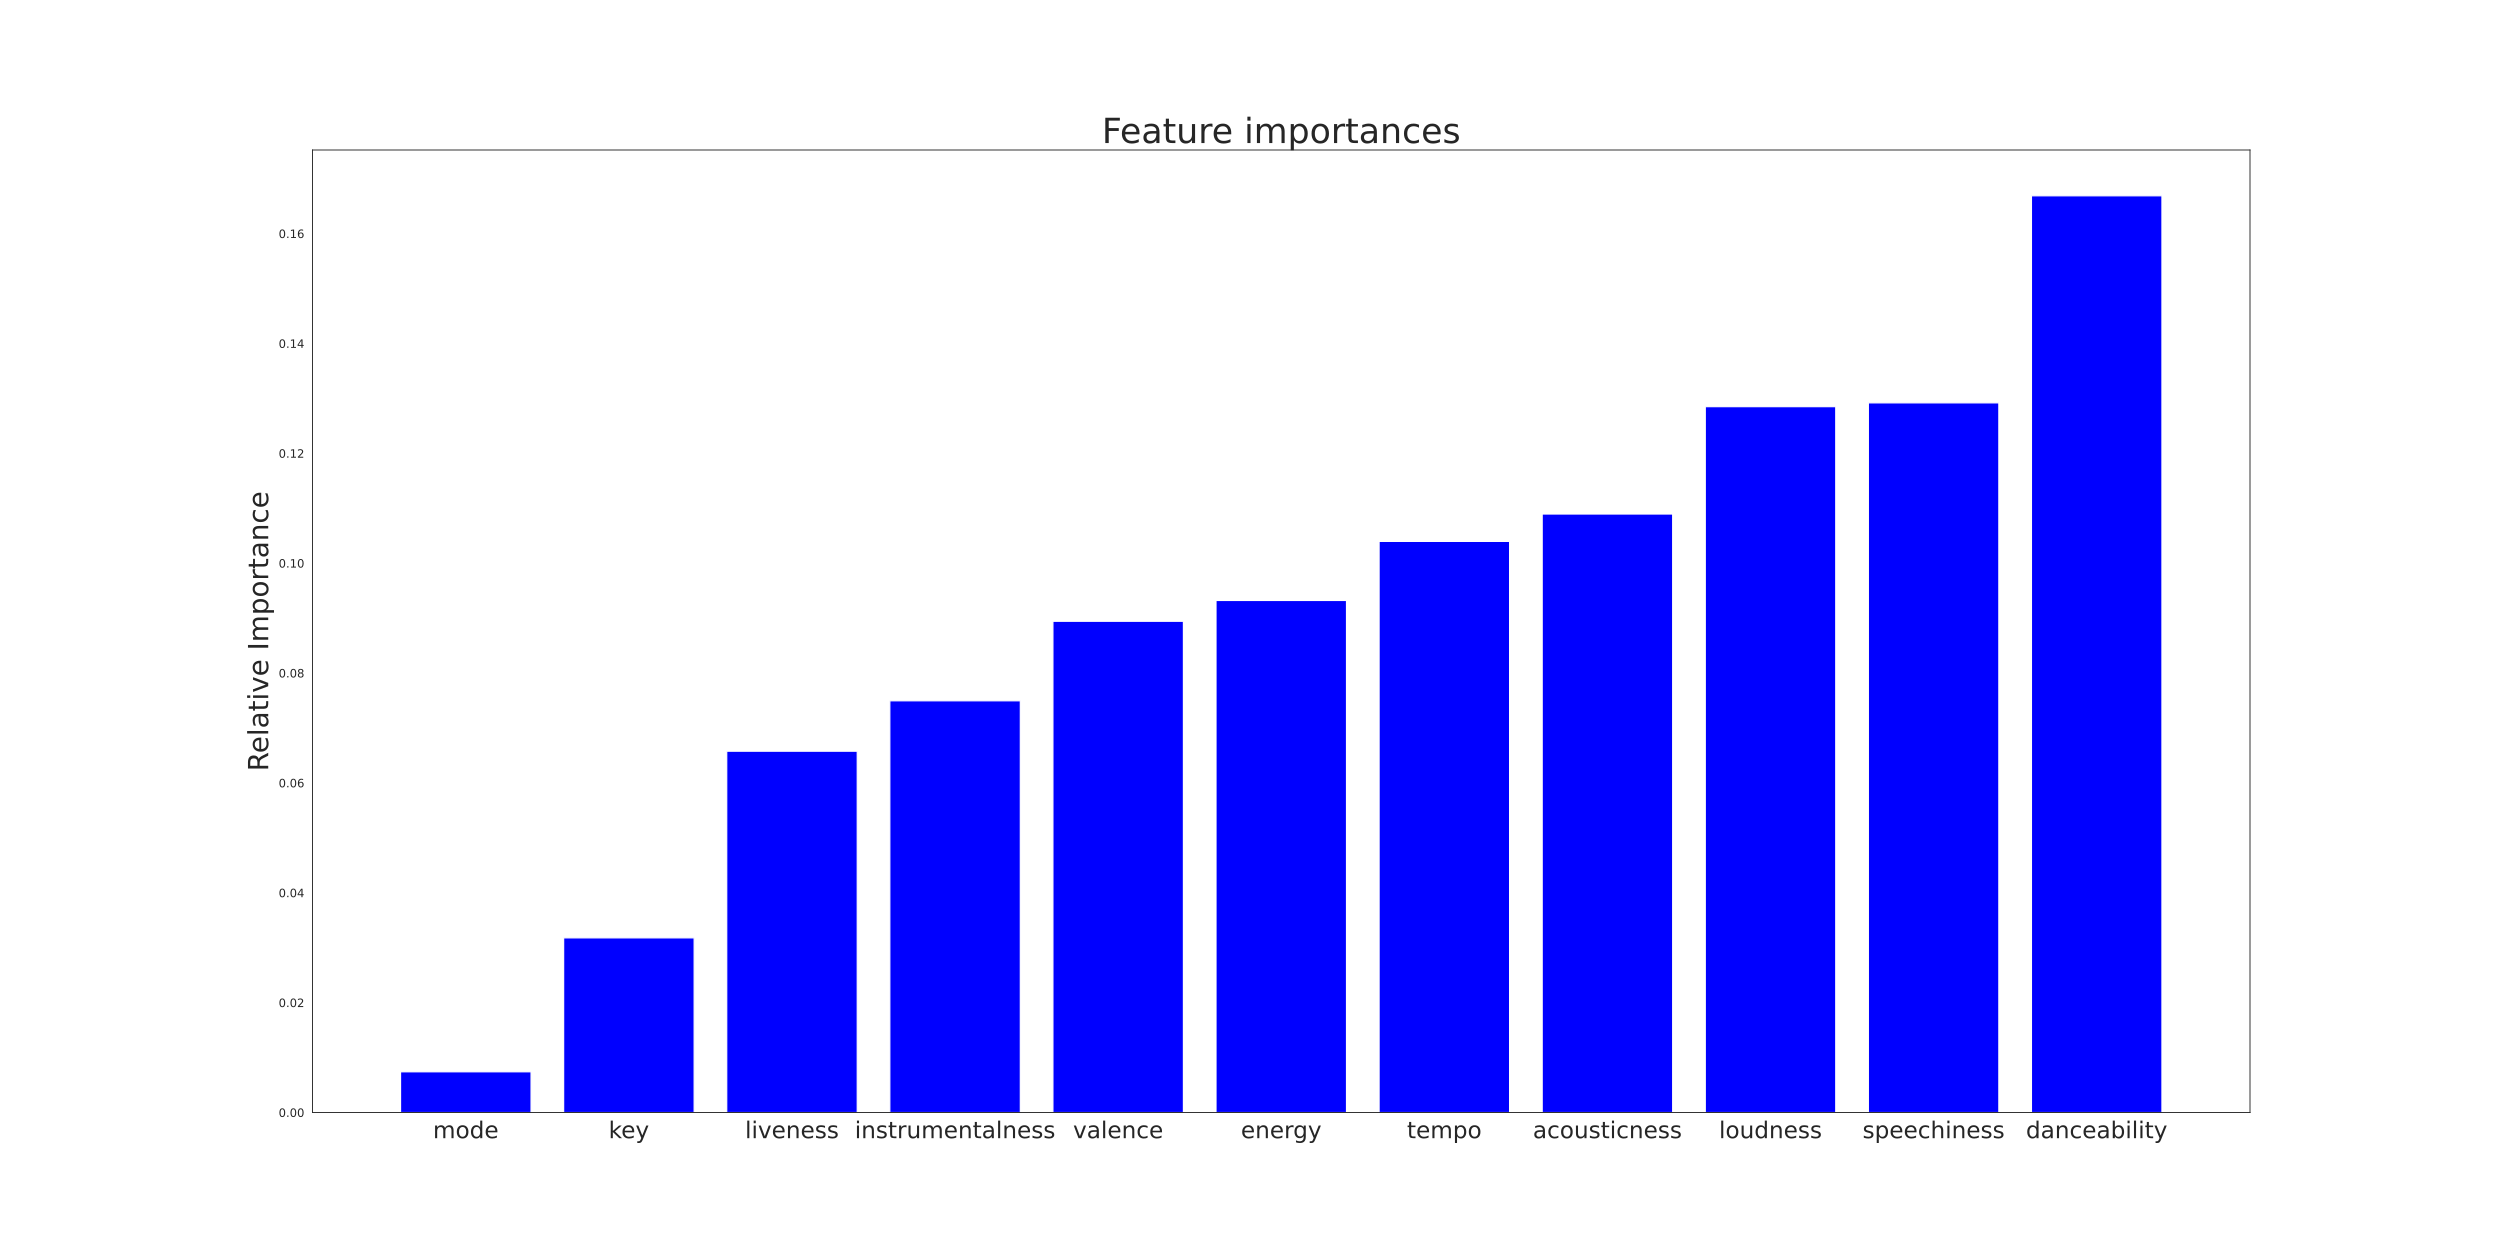
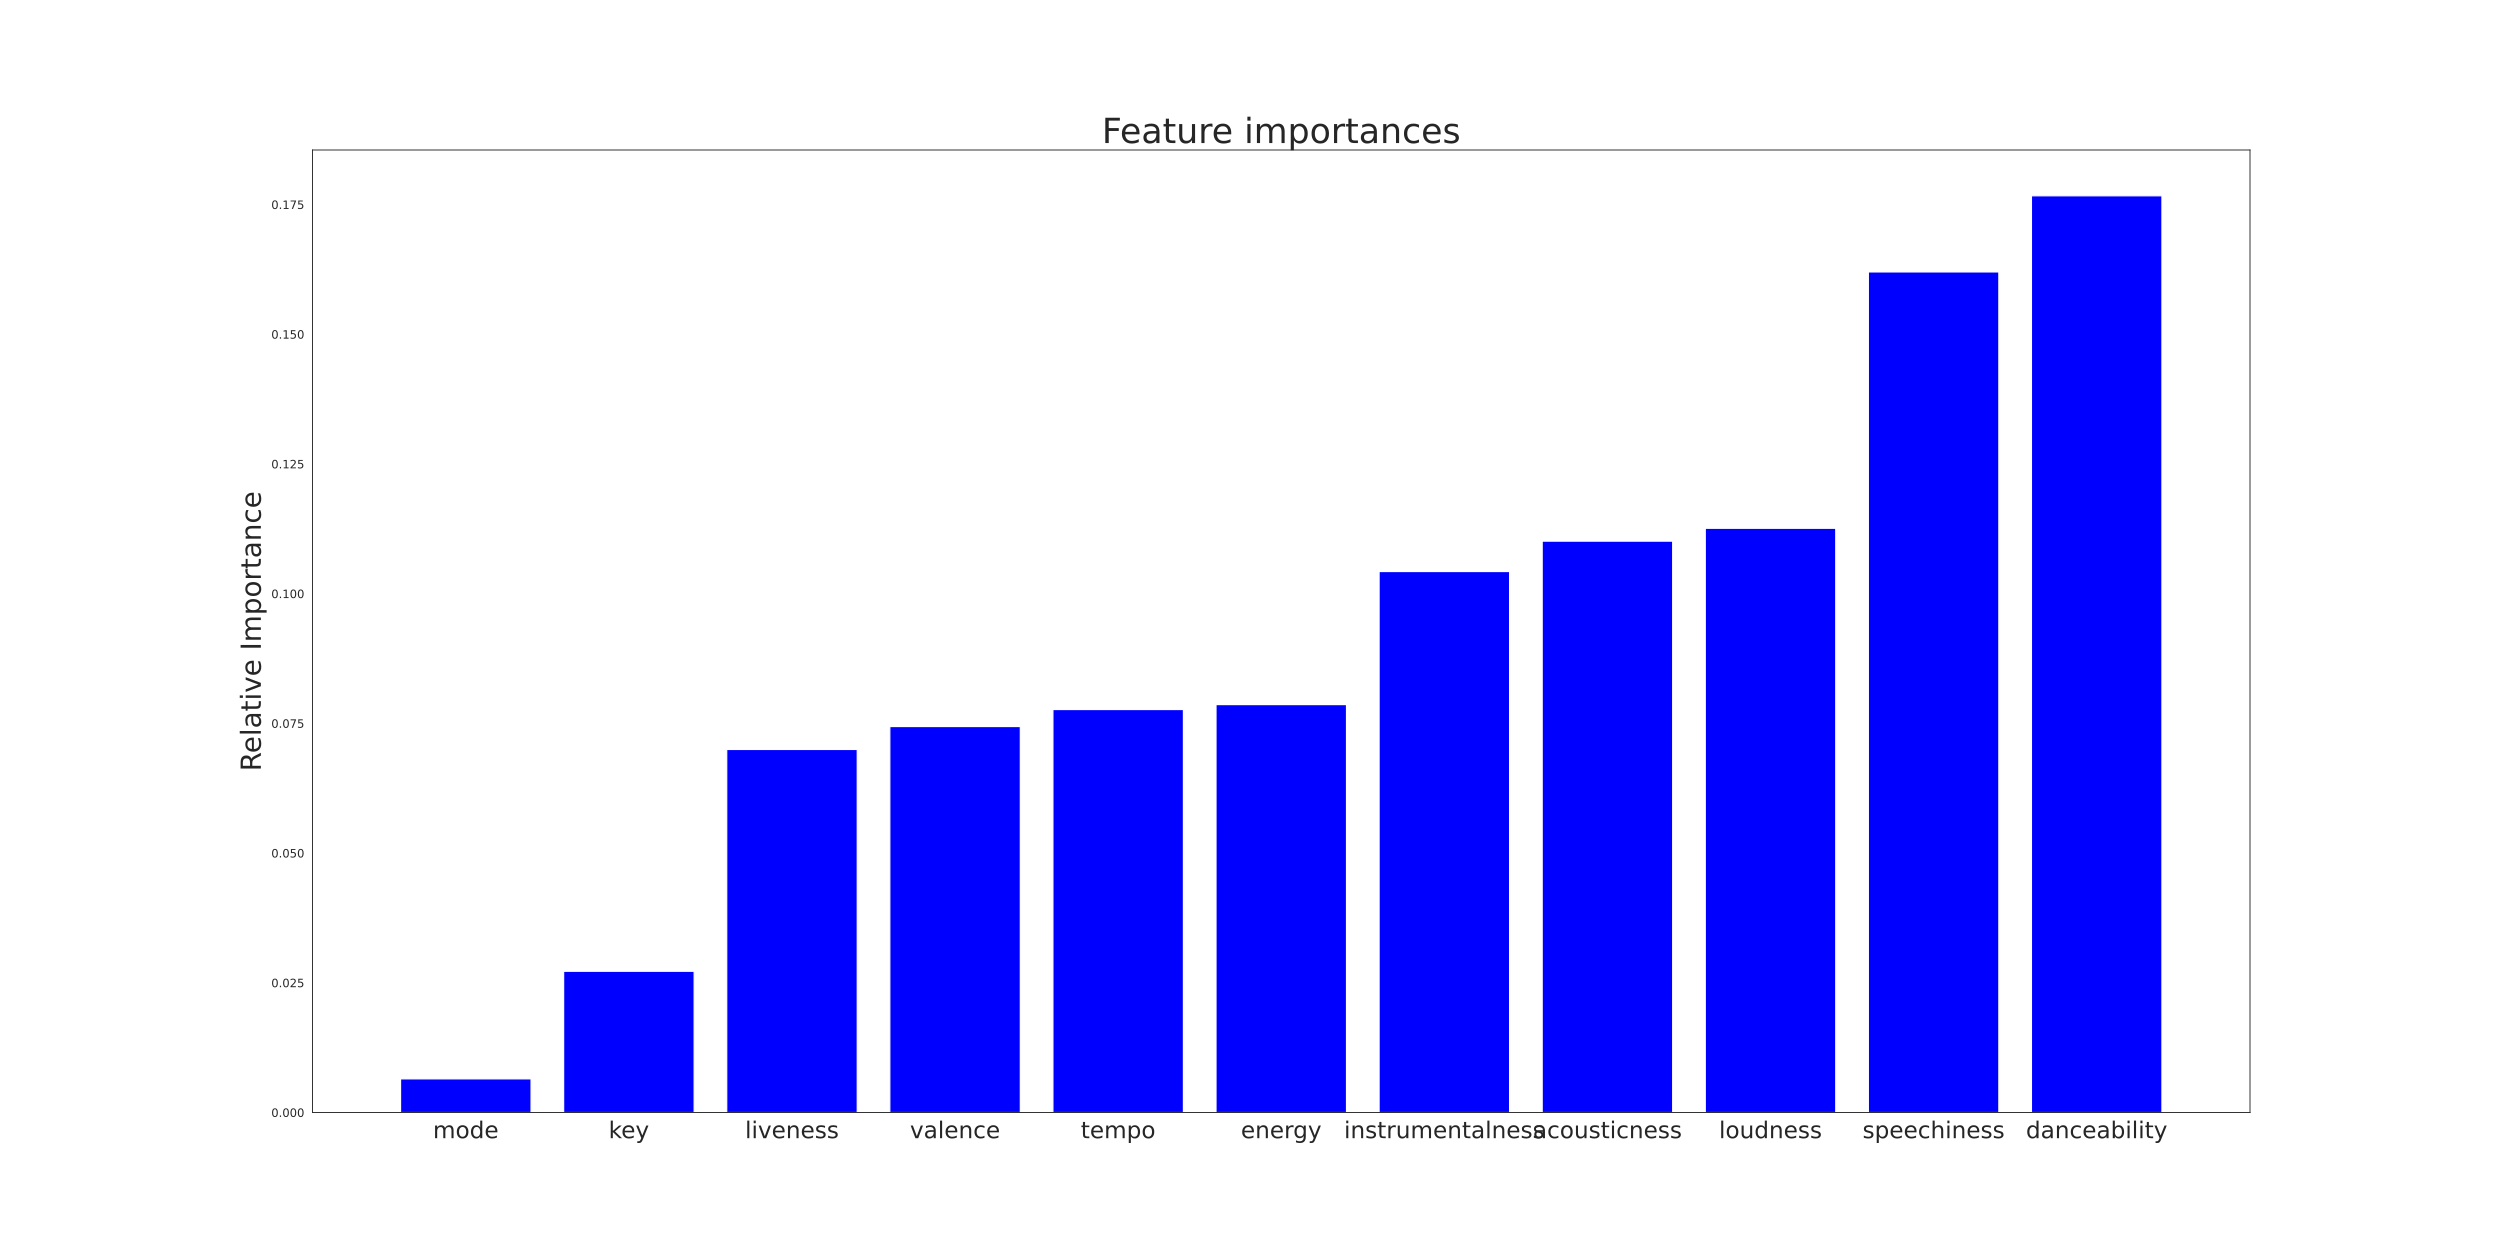
<svg xmlns="http://www.w3.org/2000/svg" xmlns:xlink="http://www.w3.org/1999/xlink" width="2160pt" height="1080pt" viewBox="0 0 2160 1080" version="1.1">
  <defs>
    <style type="text/css">*{stroke-linejoin: round; stroke-linecap: butt}</style>
  </defs>
  <g id="figure_1">
    <g id="patch_1">
      <path d="M 0 1080  L 2160 1080  L 2160 0  L 0 0  z " style="fill: #ffffff" />
    </g>
    <g id="axes_1">
      <g id="patch_2">
        <path d="M 270 961.2  L 1944 961.2  L 1944 129.6  L 270 129.6  z " style="fill: #ffffff" />
      </g>
      <g id="matplotlib.axis_1">
        <g id="xtick_1">
          <g id="text_1">
            <g style="fill: #262626" transform="translate(374.0936 983.3969)scale(0.2 -0.2)">
              <defs>
                <path id="DejaVuSans-6d" d="M 3328 2828  Q 3544 3216 3844 3400  Q 4144 3584 4550 3584  Q 5097 3584 5394 3201  Q 5691 2819 5691 2113  L 5691 0  L 5113 0  L 5113 2094  Q 5113 2597 4934 2840  Q 4756 3084 4391 3084  Q 3944 3084 3684 2787  Q 3425 2491 3425 1978  L 3425 0  L 2847 0  L 2847 2094  Q 2847 2600 2669 2842  Q 2491 3084 2119 3084  Q 1678 3084 1418 2786  Q 1159 2488 1159 1978  L 1159 0  L 581 0  L 581 3500  L 1159 3500  L 1159 2956  Q 1356 3278 1631 3431  Q 1906 3584 2284 3584  Q 2666 3584 2933 3390  Q 3200 3197 3328 2828  z " transform="scale(0.015625)" />
                <path id="DejaVuSans-6f" d="M 1959 3097  Q 1497 3097 1228 2736  Q 959 2375 959 1747  Q 959 1119 1226 758  Q 1494 397 1959 397  Q 2419 397 2687 759  Q 2956 1122 2956 1747  Q 2956 2369 2687 2733  Q 2419 3097 1959 3097  z M 1959 3584  Q 2709 3584 3137 3096  Q 3566 2609 3566 1747  Q 3566 888 3137 398  Q 2709 -91 1959 -91  Q 1206 -91 779 398  Q 353 888 353 1747  Q 353 2609 779 3096  Q 1206 3584 1959 3584  z " transform="scale(0.015625)" />
                <path id="DejaVuSans-64" d="M 2906 2969  L 2906 4863  L 3481 4863  L 3481 0  L 2906 0  L 2906 525  Q 2725 213 2448 61  Q 2172 -91 1784 -91  Q 1150 -91 751 415  Q 353 922 353 1747  Q 353 2572 751 3078  Q 1150 3584 1784 3584  Q 2172 3584 2448 3432  Q 2725 3281 2906 2969  z M 947 1747  Q 947 1113 1208 752  Q 1469 391 1925 391  Q 2381 391 2643 752  Q 2906 1113 2906 1747  Q 2906 2381 2643 2742  Q 2381 3103 1925 3103  Q 1469 3103 1208 2742  Q 947 2381 947 1747  z " transform="scale(0.015625)" />
                <path id="DejaVuSans-65" d="M 3597 1894  L 3597 1613  L 953 1613  Q 991 1019 1311 708  Q 1631 397 2203 397  Q 2534 397 2845 478  Q 3156 559 3463 722  L 3463 178  Q 3153 47 2828 -22  Q 2503 -91 2169 -91  Q 1331 -91 842 396  Q 353 884 353 1716  Q 353 2575 817 3079  Q 1281 3584 2069 3584  Q 2775 3584 3186 3129  Q 3597 2675 3597 1894  z M 3022 2063  Q 3016 2534 2758 2815  Q 2500 3097 2075 3097  Q 1594 3097 1305 2825  Q 1016 2553 972 2059  L 3022 2063  z " transform="scale(0.015625)" />
              </defs>
              <use xlink:href="#DejaVuSans-6d" />
              <use xlink:href="#DejaVuSans-6f" x="97.412" />
              <use xlink:href="#DejaVuSans-64" x="158.594" />
              <use xlink:href="#DejaVuSans-65" x="222.07" />
            </g>
          </g>
        </g>
        <g id="xtick_2">
          <g id="text_2">
            <g style="fill: #262626" transform="translate(525.8636 983.3969)scale(0.2 -0.2)">
              <defs>
                <path id="DejaVuSans-6b" d="M 581 4863  L 1159 4863  L 1159 1991  L 2875 3500  L 3609 3500  L 1753 1863  L 3688 0  L 2938 0  L 1159 1709  L 1159 0  L 581 0  L 581 4863  z " transform="scale(0.015625)" />
                <path id="DejaVuSans-79" d="M 2059 -325  Q 1816 -950 1584 -1140  Q 1353 -1331 966 -1331  L 506 -1331  L 506 -850  L 844 -850  Q 1081 -850 1212 -737  Q 1344 -625 1503 -206  L 1606 56  L 191 3500  L 800 3500  L 1894 763  L 2988 3500  L 3597 3500  L 2059 -325  z " transform="scale(0.015625)" />
              </defs>
              <use xlink:href="#DejaVuSans-6b" />
              <use xlink:href="#DejaVuSans-65" x="54.285" />
              <use xlink:href="#DejaVuSans-79" x="115.809" />
            </g>
          </g>
        </g>
        <g id="xtick_3">
          <g id="text_3">
            <g style="fill: #262626" transform="translate(643.7352 983.3969)scale(0.2 -0.2)">
              <defs>
                <path id="DejaVuSans-6c" d="M 603 4863  L 1178 4863  L 1178 0  L 603 0  L 603 4863  z " transform="scale(0.015625)" />
                <path id="DejaVuSans-69" d="M 603 3500  L 1178 3500  L 1178 0  L 603 0  L 603 3500  z M 603 4863  L 1178 4863  L 1178 4134  L 603 4134  L 603 4863  z " transform="scale(0.015625)" />
                <path id="DejaVuSans-76" d="M 191 3500  L 800 3500  L 1894 563  L 2988 3500  L 3597 3500  L 2284 0  L 1503 0  L 191 3500  z " transform="scale(0.015625)" />
                <path id="DejaVuSans-6e" d="M 3513 2113  L 3513 0  L 2938 0  L 2938 2094  Q 2938 2591 2744 2837  Q 2550 3084 2163 3084  Q 1697 3084 1428 2787  Q 1159 2491 1159 1978  L 1159 0  L 581 0  L 581 3500  L 1159 3500  L 1159 2956  Q 1366 3272 1645 3428  Q 1925 3584 2291 3584  Q 2894 3584 3203 3211  Q 3513 2838 3513 2113  z " transform="scale(0.015625)" />
                <path id="DejaVuSans-73" d="M 2834 3397  L 2834 2853  Q 2591 2978 2328 3040  Q 2066 3103 1784 3103  Q 1356 3103 1142 2972  Q 928 2841 928 2578  Q 928 2378 1081 2264  Q 1234 2150 1697 2047  L 1894 2003  Q 2506 1872 2764 1633  Q 3022 1394 3022 966  Q 3022 478 2636 193  Q 2250 -91 1575 -91  Q 1294 -91 989 -36  Q 684 19 347 128  L 347 722  Q 666 556 975 473  Q 1284 391 1588 391  Q 1994 391 2212 530  Q 2431 669 2431 922  Q 2431 1156 2273 1281  Q 2116 1406 1581 1522  L 1381 1569  Q 847 1681 609 1914  Q 372 2147 372 2553  Q 372 3047 722 3315  Q 1072 3584 1716 3584  Q 2034 3584 2315 3537  Q 2597 3491 2834 3397  z " transform="scale(0.015625)" />
              </defs>
              <use xlink:href="#DejaVuSans-6c" />
              <use xlink:href="#DejaVuSans-69" x="27.783" />
              <use xlink:href="#DejaVuSans-76" x="55.566" />
              <use xlink:href="#DejaVuSans-65" x="114.746" />
              <use xlink:href="#DejaVuSans-6e" x="176.27" />
              <use xlink:href="#DejaVuSans-65" x="239.648" />
              <use xlink:href="#DejaVuSans-73" x="301.172" />
              <use xlink:href="#DejaVuSans-73" x="353.271" />
            </g>
          </g>
        </g>
        <g id="xtick_4">
          <g id="text_4">
-             <g style="fill: #262626" transform="translate(738.5209 983.3969)scale(0.2 -0.2)">
+             <g style="fill: #262626" transform="translate(786.2146 983.3969)scale(0.2 -0.2)">
+               <defs>
+                 <path id="DejaVuSans-61" d="M 2194 1759  Q 1497 1759 1228 1600  Q 959 1441 959 1056  Q 959 750 1161 570  Q 1363 391 1709 391  Q 2188 391 2477 730  Q 2766 1069 2766 1631  L 2766 1759  L 2194 1759  z M 3341 1997  L 3341 0  L 2766 0  L 2766 531  Q 2569 213 2275 61  Q 1981 -91 1556 -91  Q 1019 -91 701 211  Q 384 513 384 1019  Q 384 1609 779 1909  Q 1175 2209 1959 2209  L 2766 2209  L 2766 2266  Q 2766 2663 2505 2880  Q 2244 3097 1772 3097  Q 1472 3097 1187 3025  Q 903 2953 641 2809  L 641 3341  Q 956 3463 1253 3523  Q 1550 3584 1831 3584  Q 2591 3584 2966 3190  Q 3341 2797 3341 1997  z " transform="scale(0.015625)" />
+                 <path id="DejaVuSans-63" d="M 3122 3366  L 3122 2828  Q 2878 2963 2633 3030  Q 2388 3097 2138 3097  Q 1578 3097 1268 2742  Q 959 2388 959 1747  Q 959 1106 1268 751  Q 1578 397 2138 397  Q 2388 397 2633 464  Q 2878 531 3122 666  L 3122 134  Q 2881 22 2623 -34  Q 2366 -91 2075 -91  Q 1284 -91 818 406  Q 353 903 353 1747  Q 353 2603 823 3093  Q 1294 3584 2113 3584  Q 2378 3584 2631 3529  Q 2884 3475 3122 3366  z " transform="scale(0.015625)" />
+               </defs>
+               <use xlink:href="#DejaVuSans-76" />
+               <use xlink:href="#DejaVuSans-61" x="59.18" />
+               <use xlink:href="#DejaVuSans-6c" x="120.459" />
+               <use xlink:href="#DejaVuSans-65" x="148.242" />
+               <use xlink:href="#DejaVuSans-6e" x="209.766" />
+               <use xlink:href="#DejaVuSans-63" x="273.145" />
+               <use xlink:href="#DejaVuSans-65" x="328.125" />
+             </g>
+           </g>
+         </g>
+         <g id="xtick_5">
+           <g id="text_5">
+             <g style="fill: #262626" transform="translate(933.8097 983.3969)scale(0.2 -0.2)">
              <defs>
                <path id="DejaVuSans-74" d="M 1172 4494  L 1172 3500  L 2356 3500  L 2356 3053  L 1172 3053  L 1172 1153  Q 1172 725 1289 603  Q 1406 481 1766 481  L 2356 481  L 2356 0  L 1766 0  Q 1100 0 847 248  Q 594 497 594 1153  L 594 3053  L 172 3053  L 172 3500  L 594 3500  L 594 4494  L 1172 4494  z " transform="scale(0.015625)" />
+                 <path id="DejaVuSans-70" d="M 1159 525  L 1159 -1331  L 581 -1331  L 581 3500  L 1159 3500  L 1159 2969  Q 1341 3281 1617 3432  Q 1894 3584 2278 3584  Q 2916 3584 3314 3078  Q 3713 2572 3713 1747  Q 3713 922 3314 415  Q 2916 -91 2278 -91  Q 1894 -91 1617 61  Q 1341 213 1159 525  z M 3116 1747  Q 3116 2381 2855 2742  Q 2594 3103 2138 3103  Q 1681 3103 1420 2742  Q 1159 2381 1159 1747  Q 1159 1113 1420 752  Q 1681 391 2138 391  Q 2594 391 2855 752  Q 3116 1113 3116 1747  z " transform="scale(0.015625)" />
+               </defs>
+               <use xlink:href="#DejaVuSans-74" />
+               <use xlink:href="#DejaVuSans-65" x="39.209" />
+               <use xlink:href="#DejaVuSans-6d" x="100.732" />
+               <use xlink:href="#DejaVuSans-70" x="198.145" />
+               <use xlink:href="#DejaVuSans-6f" x="261.621" />
+             </g>
+           </g>
+         </g>
+         <g id="xtick_6">
+           <g id="text_6">
+             <g style="fill: #262626" transform="translate(1072.153 983.3969)scale(0.2 -0.2)">
+               <defs>
                <path id="DejaVuSans-72" d="M 2631 2963  Q 2534 3019 2420 3045  Q 2306 3072 2169 3072  Q 1681 3072 1420 2755  Q 1159 2438 1159 1844  L 1159 0  L 581 0  L 581 3500  L 1159 3500  L 1159 2956  Q 1341 3275 1631 3429  Q 1922 3584 2338 3584  Q 2397 3584 2469 3576  Q 2541 3569 2628 3553  L 2631 2963  z " transform="scale(0.015625)" />
+                 <path id="DejaVuSans-67" d="M 2906 1791  Q 2906 2416 2648 2759  Q 2391 3103 1925 3103  Q 1463 3103 1205 2759  Q 947 2416 947 1791  Q 947 1169 1205 825  Q 1463 481 1925 481  Q 2391 481 2648 825  Q 2906 1169 2906 1791  z M 3481 434  Q 3481 -459 3084 -895  Q 2688 -1331 1869 -1331  Q 1566 -1331 1297 -1286  Q 1028 -1241 775 -1147  L 775 -588  Q 1028 -725 1275 -790  Q 1522 -856 1778 -856  Q 2344 -856 2625 -561  Q 2906 -266 2906 331  L 2906 616  Q 2728 306 2450 153  Q 2172 0 1784 0  Q 1141 0 747 490  Q 353 981 353 1791  Q 353 2603 747 3093  Q 1141 3584 1784 3584  Q 2172 3584 2450 3431  Q 2728 3278 2906 2969  L 2906 3500  L 3481 3500  L 3481 434  z " transform="scale(0.015625)" />
+               </defs>
+               <use xlink:href="#DejaVuSans-65" />
+               <use xlink:href="#DejaVuSans-6e" x="61.523" />
+               <use xlink:href="#DejaVuSans-65" x="124.902" />
+               <use xlink:href="#DejaVuSans-72" x="186.426" />
+               <use xlink:href="#DejaVuSans-67" x="225.789" />
+               <use xlink:href="#DejaVuSans-79" x="289.266" />
+             </g>
+           </g>
+         </g>
+         <g id="xtick_7">
+           <g id="text_7">
+             <g style="fill: #262626" transform="translate(1161.248 983.3969)scale(0.2 -0.2)">
+               <defs>
                <path id="DejaVuSans-75" d="M 544 1381  L 544 3500  L 1119 3500  L 1119 1403  Q 1119 906 1312 657  Q 1506 409 1894 409  Q 2359 409 2629 706  Q 2900 1003 2900 1516  L 2900 3500  L 3475 3500  L 3475 0  L 2900 0  L 2900 538  Q 2691 219 2414 64  Q 2138 -91 1772 -91  Q 1169 -91 856 284  Q 544 659 544 1381  z M 1991 3584  L 1991 3584  z " transform="scale(0.015625)" />
-                 <path id="DejaVuSans-61" d="M 2194 1759  Q 1497 1759 1228 1600  Q 959 1441 959 1056  Q 959 750 1161 570  Q 1363 391 1709 391  Q 2188 391 2477 730  Q 2766 1069 2766 1631  L 2766 1759  L 2194 1759  z M 3341 1997  L 3341 0  L 2766 0  L 2766 531  Q 2569 213 2275 61  Q 1981 -91 1556 -91  Q 1019 -91 701 211  Q 384 513 384 1019  Q 384 1609 779 1909  Q 1175 2209 1959 2209  L 2766 2209  L 2766 2266  Q 2766 2663 2505 2880  Q 2244 3097 1772 3097  Q 1472 3097 1187 3025  Q 903 2953 641 2809  L 641 3341  Q 956 3463 1253 3523  Q 1550 3584 1831 3584  Q 2591 3584 2966 3190  Q 3341 2797 3341 1997  z " transform="scale(0.015625)" />
              </defs>
              <use xlink:href="#DejaVuSans-69" />
              <use xlink:href="#DejaVuSans-6e" x="27.783" />
              <use xlink:href="#DejaVuSans-73" x="91.162" />
              <use xlink:href="#DejaVuSans-74" x="143.262" />
              <use xlink:href="#DejaVuSans-72" x="182.471" />
              <use xlink:href="#DejaVuSans-75" x="223.584" />
              <use xlink:href="#DejaVuSans-6d" x="286.963" />
              <use xlink:href="#DejaVuSans-65" x="384.375" />
              <use xlink:href="#DejaVuSans-6e" x="445.898" />
              <use xlink:href="#DejaVuSans-74" x="509.277" />
              <use xlink:href="#DejaVuSans-61" x="548.486" />
              <use xlink:href="#DejaVuSans-6c" x="609.766" />
              <use xlink:href="#DejaVuSans-6e" x="637.549" />
              <use xlink:href="#DejaVuSans-65" x="700.928" />
              <use xlink:href="#DejaVuSans-73" x="762.451" />
              <use xlink:href="#DejaVuSans-73" x="814.551" />
            </g>
          </g>
        </g>
-         <g id="xtick_5">
-           <g id="text_5">
-             <g style="fill: #262626" transform="translate(927.1237 983.3969)scale(0.2 -0.2)">
-               <defs>
-                 <path id="DejaVuSans-63" d="M 3122 3366  L 3122 2828  Q 2878 2963 2633 3030  Q 2388 3097 2138 3097  Q 1578 3097 1268 2742  Q 959 2388 959 1747  Q 959 1106 1268 751  Q 1578 397 2138 397  Q 2388 397 2633 464  Q 2878 531 3122 666  L 3122 134  Q 2881 22 2623 -34  Q 2366 -91 2075 -91  Q 1284 -91 818 406  Q 353 903 353 1747  Q 353 2603 823 3093  Q 1294 3584 2113 3584  Q 2378 3584 2631 3529  Q 2884 3475 3122 3366  z " transform="scale(0.015625)" />
-               </defs>
-               <use xlink:href="#DejaVuSans-76" />
-               <use xlink:href="#DejaVuSans-61" x="59.18" />
-               <use xlink:href="#DejaVuSans-6c" x="120.459" />
-               <use xlink:href="#DejaVuSans-65" x="148.242" />
-               <use xlink:href="#DejaVuSans-6e" x="209.766" />
-               <use xlink:href="#DejaVuSans-63" x="273.145" />
-               <use xlink:href="#DejaVuSans-65" x="328.125" />
-             </g>
-           </g>
-         </g>
-         <g id="xtick_6">
-           <g id="text_6">
-             <g style="fill: #262626" transform="translate(1072.153 983.3969)scale(0.2 -0.2)">
-               <defs>
-                 <path id="DejaVuSans-67" d="M 2906 1791  Q 2906 2416 2648 2759  Q 2391 3103 1925 3103  Q 1463 3103 1205 2759  Q 947 2416 947 1791  Q 947 1169 1205 825  Q 1463 481 1925 481  Q 2391 481 2648 825  Q 2906 1169 2906 1791  z M 3481 434  Q 3481 -459 3084 -895  Q 2688 -1331 1869 -1331  Q 1566 -1331 1297 -1286  Q 1028 -1241 775 -1147  L 775 -588  Q 1028 -725 1275 -790  Q 1522 -856 1778 -856  Q 2344 -856 2625 -561  Q 2906 -266 2906 331  L 2906 616  Q 2728 306 2450 153  Q 2172 0 1784 0  Q 1141 0 747 490  Q 353 981 353 1791  Q 353 2603 747 3093  Q 1141 3584 1784 3584  Q 2172 3584 2450 3431  Q 2728 3278 2906 2969  L 2906 3500  L 3481 3500  L 3481 434  z " transform="scale(0.015625)" />
-               </defs>
-               <use xlink:href="#DejaVuSans-65" />
-               <use xlink:href="#DejaVuSans-6e" x="61.523" />
-               <use xlink:href="#DejaVuSans-65" x="124.902" />
-               <use xlink:href="#DejaVuSans-72" x="186.426" />
-               <use xlink:href="#DejaVuSans-67" x="225.789" />
-               <use xlink:href="#DejaVuSans-79" x="289.266" />
-             </g>
-           </g>
-         </g>
-         <g id="xtick_7">
-           <g id="text_7">
-             <g style="fill: #262626" transform="translate(1215.628 983.3969)scale(0.2 -0.2)">
-               <defs>
-                 <path id="DejaVuSans-70" d="M 1159 525  L 1159 -1331  L 581 -1331  L 581 3500  L 1159 3500  L 1159 2969  Q 1341 3281 1617 3432  Q 1894 3584 2278 3584  Q 2916 3584 3314 3078  Q 3713 2572 3713 1747  Q 3713 922 3314 415  Q 2916 -91 2278 -91  Q 1894 -91 1617 61  Q 1341 213 1159 525  z M 3116 1747  Q 3116 2381 2855 2742  Q 2594 3103 2138 3103  Q 1681 3103 1420 2742  Q 1159 2381 1159 1747  Q 1159 1113 1420 752  Q 1681 391 2138 391  Q 2594 391 2855 752  Q 3116 1113 3116 1747  z " transform="scale(0.015625)" />
-               </defs>
-               <use xlink:href="#DejaVuSans-74" />
-               <use xlink:href="#DejaVuSans-65" x="39.209" />
-               <use xlink:href="#DejaVuSans-6d" x="100.732" />
-               <use xlink:href="#DejaVuSans-70" x="198.145" />
-               <use xlink:href="#DejaVuSans-6f" x="261.621" />
-             </g>
-           </g>
-         </g>
        <g id="xtick_8">
          <g id="text_8">
            <g style="fill: #262626" transform="translate(1324.42 983.3969)scale(0.2 -0.2)">
              <use xlink:href="#DejaVuSans-61" />
              <use xlink:href="#DejaVuSans-63" x="61.279" />
              <use xlink:href="#DejaVuSans-6f" x="116.26" />
              <use xlink:href="#DejaVuSans-75" x="177.441" />
              <use xlink:href="#DejaVuSans-73" x="240.82" />
              <use xlink:href="#DejaVuSans-74" x="292.92" />
              <use xlink:href="#DejaVuSans-69" x="332.129" />
              <use xlink:href="#DejaVuSans-63" x="359.912" />
              <use xlink:href="#DejaVuSans-6e" x="414.893" />
              <use xlink:href="#DejaVuSans-65" x="478.271" />
              <use xlink:href="#DejaVuSans-73" x="539.795" />
              <use xlink:href="#DejaVuSans-73" x="591.895" />
            </g>
          </g>
        </g>
        <g id="xtick_9">
          <g id="text_9">
            <g style="fill: #262626" transform="translate(1485.235 983.3969)scale(0.2 -0.2)">
              <use xlink:href="#DejaVuSans-6c" />
              <use xlink:href="#DejaVuSans-6f" x="27.783" />
              <use xlink:href="#DejaVuSans-75" x="88.965" />
              <use xlink:href="#DejaVuSans-64" x="152.344" />
              <use xlink:href="#DejaVuSans-6e" x="215.82" />
              <use xlink:href="#DejaVuSans-65" x="279.199" />
              <use xlink:href="#DejaVuSans-73" x="340.723" />
              <use xlink:href="#DejaVuSans-73" x="392.822" />
            </g>
          </g>
        </g>
        <g id="xtick_10">
          <g id="text_10">
            <g style="fill: #262626" transform="translate(1609.249 983.3969)scale(0.2 -0.2)">
              <defs>
                <path id="DejaVuSans-68" d="M 3513 2113  L 3513 0  L 2938 0  L 2938 2094  Q 2938 2591 2744 2837  Q 2550 3084 2163 3084  Q 1697 3084 1428 2787  Q 1159 2491 1159 1978  L 1159 0  L 581 0  L 581 4863  L 1159 4863  L 1159 2956  Q 1366 3272 1645 3428  Q 1925 3584 2291 3584  Q 2894 3584 3203 3211  Q 3513 2838 3513 2113  z " transform="scale(0.015625)" />
              </defs>
              <use xlink:href="#DejaVuSans-73" />
              <use xlink:href="#DejaVuSans-70" x="52.1" />
              <use xlink:href="#DejaVuSans-65" x="115.576" />
              <use xlink:href="#DejaVuSans-65" x="177.1" />
              <use xlink:href="#DejaVuSans-63" x="238.623" />
              <use xlink:href="#DejaVuSans-68" x="293.604" />
              <use xlink:href="#DejaVuSans-69" x="356.982" />
              <use xlink:href="#DejaVuSans-6e" x="384.766" />
              <use xlink:href="#DejaVuSans-65" x="448.145" />
              <use xlink:href="#DejaVuSans-73" x="509.668" />
              <use xlink:href="#DejaVuSans-73" x="561.768" />
            </g>
          </g>
        </g>
        <g id="xtick_11">
          <g id="text_11">
            <g style="fill: #262626" transform="translate(1750.43 983.3969)scale(0.2 -0.2)">
              <defs>
                <path id="DejaVuSans-62" d="M 3116 1747  Q 3116 2381 2855 2742  Q 2594 3103 2138 3103  Q 1681 3103 1420 2742  Q 1159 2381 1159 1747  Q 1159 1113 1420 752  Q 1681 391 2138 391  Q 2594 391 2855 752  Q 3116 1113 3116 1747  z M 1159 2969  Q 1341 3281 1617 3432  Q 1894 3584 2278 3584  Q 2916 3584 3314 3078  Q 3713 2572 3713 1747  Q 3713 922 3314 415  Q 2916 -91 2278 -91  Q 1894 -91 1617 61  Q 1341 213 1159 525  L 1159 0  L 581 0  L 581 4863  L 1159 4863  L 1159 2969  z " transform="scale(0.015625)" />
              </defs>
              <use xlink:href="#DejaVuSans-64" />
              <use xlink:href="#DejaVuSans-61" x="63.477" />
              <use xlink:href="#DejaVuSans-6e" x="124.756" />
              <use xlink:href="#DejaVuSans-63" x="188.135" />
              <use xlink:href="#DejaVuSans-65" x="243.115" />
              <use xlink:href="#DejaVuSans-61" x="304.639" />
              <use xlink:href="#DejaVuSans-62" x="365.918" />
              <use xlink:href="#DejaVuSans-69" x="429.395" />
              <use xlink:href="#DejaVuSans-6c" x="457.178" />
              <use xlink:href="#DejaVuSans-69" x="484.961" />
              <use xlink:href="#DejaVuSans-74" x="512.744" />
              <use xlink:href="#DejaVuSans-79" x="551.953" />
            </g>
          </g>
        </g>
      </g>
      <g id="matplotlib.axis_2">
        <g id="ytick_1">
          <g id="text_12">
-             <g style="fill: #262626" transform="translate(240.7344 964.9992)scale(0.1 -0.1)">
+             <g style="fill: #262626" transform="translate(234.3719 964.9992)scale(0.1 -0.1)">
              <defs>
                <path id="DejaVuSans-30" d="M 2034 4250  Q 1547 4250 1301 3770  Q 1056 3291 1056 2328  Q 1056 1369 1301 889  Q 1547 409 2034 409  Q 2525 409 2770 889  Q 3016 1369 3016 2328  Q 3016 3291 2770 3770  Q 2525 4250 2034 4250  z M 2034 4750  Q 2819 4750 3233 4129  Q 3647 3509 3647 2328  Q 3647 1150 3233 529  Q 2819 -91 2034 -91  Q 1250 -91 836 529  Q 422 1150 422 2328  Q 422 3509 836 4129  Q 1250 4750 2034 4750  z " transform="scale(0.015625)" />
                <path id="DejaVuSans-2e" d="M 684 794  L 1344 794  L 1344 0  L 684 0  L 684 794  z " transform="scale(0.015625)" />
              </defs>
              <use xlink:href="#DejaVuSans-30" />
              <use xlink:href="#DejaVuSans-2e" x="63.623" />
              <use xlink:href="#DejaVuSans-30" x="95.41" />
              <use xlink:href="#DejaVuSans-30" x="159.033" />
+               <use xlink:href="#DejaVuSans-30" x="222.656" />
            </g>
          </g>
        </g>
        <g id="ytick_2">
          <g id="text_13">
-             <g style="fill: #262626" transform="translate(240.7344 870.0784)scale(0.1 -0.1)">
+             <g style="fill: #262626" transform="translate(234.3719 852.9322)scale(0.1 -0.1)">
              <defs>
                <path id="DejaVuSans-32" d="M 1228 531  L 3431 531  L 3431 0  L 469 0  L 469 531  Q 828 903 1448 1529  Q 2069 2156 2228 2338  Q 2531 2678 2651 2914  Q 2772 3150 2772 3378  Q 2772 3750 2511 3984  Q 2250 4219 1831 4219  Q 1534 4219 1204 4116  Q 875 4013 500 3803  L 500 4441  Q 881 4594 1212 4672  Q 1544 4750 1819 4750  Q 2544 4750 2975 4387  Q 3406 4025 3406 3419  Q 3406 3131 3298 2873  Q 3191 2616 2906 2266  Q 2828 2175 2409 1742  Q 1991 1309 1228 531  z " transform="scale(0.015625)" />
+                 <path id="DejaVuSans-35" d="M 691 4666  L 3169 4666  L 3169 4134  L 1269 4134  L 1269 2991  Q 1406 3038 1543 3061  Q 1681 3084 1819 3084  Q 2600 3084 3056 2656  Q 3513 2228 3513 1497  Q 3513 744 3044 326  Q 2575 -91 1722 -91  Q 1428 -91 1123 -41  Q 819 9 494 109  L 494 744  Q 775 591 1075 516  Q 1375 441 1709 441  Q 2250 441 2565 725  Q 2881 1009 2881 1497  Q 2881 1984 2565 2268  Q 2250 2553 1709 2553  Q 1456 2553 1204 2497  Q 953 2441 691 2322  L 691 4666  z " transform="scale(0.015625)" />
              </defs>
              <use xlink:href="#DejaVuSans-30" />
              <use xlink:href="#DejaVuSans-2e" x="63.623" />
              <use xlink:href="#DejaVuSans-30" x="95.41" />
              <use xlink:href="#DejaVuSans-32" x="159.033" />
+               <use xlink:href="#DejaVuSans-35" x="222.656" />
            </g>
          </g>
        </g>
        <g id="ytick_3">
          <g id="text_14">
-             <g style="fill: #262626" transform="translate(240.7344 775.1577)scale(0.1 -0.1)">
-               <defs>
-                 <path id="DejaVuSans-34" d="M 2419 4116  L 825 1625  L 2419 1625  L 2419 4116  z M 2253 4666  L 3047 4666  L 3047 1625  L 3713 1625  L 3713 1100  L 3047 1100  L 3047 0  L 2419 0  L 2419 1100  L 313 1100  L 313 1709  L 2253 4666  z " transform="scale(0.015625)" />
-               </defs>
+             <g style="fill: #262626" transform="translate(234.3719 740.8652)scale(0.1 -0.1)">
              <use xlink:href="#DejaVuSans-30" />
              <use xlink:href="#DejaVuSans-2e" x="63.623" />
              <use xlink:href="#DejaVuSans-30" x="95.41" />
-               <use xlink:href="#DejaVuSans-34" x="159.033" />
+               <use xlink:href="#DejaVuSans-35" x="159.033" />
+               <use xlink:href="#DejaVuSans-30" x="222.656" />
            </g>
          </g>
        </g>
        <g id="ytick_4">
          <g id="text_15">
-             <g style="fill: #262626" transform="translate(240.7344 680.2369)scale(0.1 -0.1)">
-               <defs>
-                 <path id="DejaVuSans-36" d="M 2113 2584  Q 1688 2584 1439 2293  Q 1191 2003 1191 1497  Q 1191 994 1439 701  Q 1688 409 2113 409  Q 2538 409 2786 701  Q 3034 994 3034 1497  Q 3034 2003 2786 2293  Q 2538 2584 2113 2584  z M 3366 4563  L 3366 3988  Q 3128 4100 2886 4159  Q 2644 4219 2406 4219  Q 1781 4219 1451 3797  Q 1122 3375 1075 2522  Q 1259 2794 1537 2939  Q 1816 3084 2150 3084  Q 2853 3084 3261 2657  Q 3669 2231 3669 1497  Q 3669 778 3244 343  Q 2819 -91 2113 -91  Q 1303 -91 875 529  Q 447 1150 447 2328  Q 447 3434 972 4092  Q 1497 4750 2381 4750  Q 2619 4750 2861 4703  Q 3103 4656 3366 4563  z " transform="scale(0.015625)" />
+             <g style="fill: #262626" transform="translate(234.3719 628.7983)scale(0.1 -0.1)">
+               <defs>
+                 <path id="DejaVuSans-37" d="M 525 4666  L 3525 4666  L 3525 4397  L 1831 0  L 1172 0  L 2766 4134  L 525 4134  L 525 4666  z " transform="scale(0.015625)" />
              </defs>
              <use xlink:href="#DejaVuSans-30" />
              <use xlink:href="#DejaVuSans-2e" x="63.623" />
              <use xlink:href="#DejaVuSans-30" x="95.41" />
-               <use xlink:href="#DejaVuSans-36" x="159.033" />
+               <use xlink:href="#DejaVuSans-37" x="159.033" />
+               <use xlink:href="#DejaVuSans-35" x="222.656" />
            </g>
          </g>
        </g>
        <g id="ytick_5">
          <g id="text_16">
-             <g style="fill: #262626" transform="translate(240.7344 585.3161)scale(0.1 -0.1)">
-               <defs>
-                 <path id="DejaVuSans-38" d="M 2034 2216  Q 1584 2216 1326 1975  Q 1069 1734 1069 1313  Q 1069 891 1326 650  Q 1584 409 2034 409  Q 2484 409 2743 651  Q 3003 894 3003 1313  Q 3003 1734 2745 1975  Q 2488 2216 2034 2216  z M 1403 2484  Q 997 2584 770 2862  Q 544 3141 544 3541  Q 544 4100 942 4425  Q 1341 4750 2034 4750  Q 2731 4750 3128 4425  Q 3525 4100 3525 3541  Q 3525 3141 3298 2862  Q 3072 2584 2669 2484  Q 3125 2378 3379 2068  Q 3634 1759 3634 1313  Q 3634 634 3220 271  Q 2806 -91 2034 -91  Q 1263 -91 848 271  Q 434 634 434 1313  Q 434 1759 690 2068  Q 947 2378 1403 2484  z M 1172 3481  Q 1172 3119 1398 2916  Q 1625 2713 2034 2713  Q 2441 2713 2670 2916  Q 2900 3119 2900 3481  Q 2900 3844 2670 4047  Q 2441 4250 2034 4250  Q 1625 4250 1398 4047  Q 1172 3844 1172 3481  z " transform="scale(0.015625)" />
-               </defs>
-               <use xlink:href="#DejaVuSans-30" />
-               <use xlink:href="#DejaVuSans-2e" x="63.623" />
-               <use xlink:href="#DejaVuSans-30" x="95.41" />
-               <use xlink:href="#DejaVuSans-38" x="159.033" />
+             <g style="fill: #262626" transform="translate(234.3719 516.7313)scale(0.1 -0.1)">
+               <defs>
+                 <path id="DejaVuSans-31" d="M 794 531  L 1825 531  L 1825 4091  L 703 3866  L 703 4441  L 1819 4666  L 2450 4666  L 2450 531  L 3481 531  L 3481 0  L 794 0  L 794 531  z " transform="scale(0.015625)" />
+               </defs>
+               <use xlink:href="#DejaVuSans-30" />
+               <use xlink:href="#DejaVuSans-2e" x="63.623" />
+               <use xlink:href="#DejaVuSans-31" x="95.41" />
+               <use xlink:href="#DejaVuSans-30" x="159.033" />
+               <use xlink:href="#DejaVuSans-30" x="222.656" />
            </g>
          </g>
        </g>
        <g id="ytick_6">
          <g id="text_17">
-             <g style="fill: #262626" transform="translate(240.7344 490.3953)scale(0.1 -0.1)">
-               <defs>
-                 <path id="DejaVuSans-31" d="M 794 531  L 1825 531  L 1825 4091  L 703 3866  L 703 4441  L 1819 4666  L 2450 4666  L 2450 531  L 3481 531  L 3481 0  L 794 0  L 794 531  z " transform="scale(0.015625)" />
-               </defs>
+             <g style="fill: #262626" transform="translate(234.3719 404.6643)scale(0.1 -0.1)">
              <use xlink:href="#DejaVuSans-30" />
              <use xlink:href="#DejaVuSans-2e" x="63.623" />
              <use xlink:href="#DejaVuSans-31" x="95.41" />
-               <use xlink:href="#DejaVuSans-30" x="159.033" />
+               <use xlink:href="#DejaVuSans-32" x="159.033" />
+               <use xlink:href="#DejaVuSans-35" x="222.656" />
            </g>
          </g>
        </g>
        <g id="ytick_7">
          <g id="text_18">
-             <g style="fill: #262626" transform="translate(240.7344 395.4746)scale(0.1 -0.1)">
+             <g style="fill: #262626" transform="translate(234.3719 292.5973)scale(0.1 -0.1)">
              <use xlink:href="#DejaVuSans-30" />
              <use xlink:href="#DejaVuSans-2e" x="63.623" />
              <use xlink:href="#DejaVuSans-31" x="95.41" />
-               <use xlink:href="#DejaVuSans-32" x="159.033" />
+               <use xlink:href="#DejaVuSans-35" x="159.033" />
+               <use xlink:href="#DejaVuSans-30" x="222.656" />
            </g>
          </g>
        </g>
        <g id="ytick_8">
          <g id="text_19">
-             <g style="fill: #262626" transform="translate(240.7344 300.5538)scale(0.1 -0.1)">
+             <g style="fill: #262626" transform="translate(234.3719 180.5303)scale(0.1 -0.1)">
              <use xlink:href="#DejaVuSans-30" />
              <use xlink:href="#DejaVuSans-2e" x="63.623" />
              <use xlink:href="#DejaVuSans-31" x="95.41" />
-               <use xlink:href="#DejaVuSans-34" x="159.033" />
-             </g>
-           </g>
-         </g>
-         <g id="ytick_9">
-           <g id="text_20">
-             <g style="fill: #262626" transform="translate(240.7344 205.633)scale(0.1 -0.1)">
-               <use xlink:href="#DejaVuSans-30" />
-               <use xlink:href="#DejaVuSans-2e" x="63.623" />
-               <use xlink:href="#DejaVuSans-31" x="95.41" />
-               <use xlink:href="#DejaVuSans-36" x="159.033" />
-             </g>
-           </g>
-         </g>
-         <g id="text_21">
-           <g style="fill: #262626" transform="translate(231.7431 666.375)rotate(-90)scale(0.24 -0.24)">
+               <use xlink:href="#DejaVuSans-37" x="159.033" />
+               <use xlink:href="#DejaVuSans-35" x="222.656" />
+             </g>
+           </g>
+         </g>
+         <g id="text_20">
+           <g style="fill: #262626" transform="translate(225.3806 666.375)rotate(-90)scale(0.24 -0.24)">
            <defs>
              <path id="DejaVuSans-52" d="M 2841 2188  Q 3044 2119 3236 1894  Q 3428 1669 3622 1275  L 4263 0  L 3584 0  L 2988 1197  Q 2756 1666 2539 1819  Q 2322 1972 1947 1972  L 1259 1972  L 1259 0  L 628 0  L 628 4666  L 2053 4666  Q 2853 4666 3247 4331  Q 3641 3997 3641 3322  Q 3641 2881 3436 2590  Q 3231 2300 2841 2188  z M 1259 4147  L 1259 2491  L 2053 2491  Q 2509 2491 2742 2702  Q 2975 2913 2975 3322  Q 2975 3731 2742 3939  Q 2509 4147 2053 4147  L 1259 4147  z " transform="scale(0.015625)" />
              <path id="DejaVuSans-20" transform="scale(0.015625)" />
              <path id="DejaVuSans-49" d="M 628 4666  L 1259 4666  L 1259 0  L 628 0  L 628 4666  z " transform="scale(0.015625)" />
            </defs>
            <use xlink:href="#DejaVuSans-52" />
            <use xlink:href="#DejaVuSans-65" x="64.982" />
            <use xlink:href="#DejaVuSans-6c" x="126.506" />
            <use xlink:href="#DejaVuSans-61" x="154.289" />
            <use xlink:href="#DejaVuSans-74" x="215.568" />
            <use xlink:href="#DejaVuSans-69" x="254.777" />
            <use xlink:href="#DejaVuSans-76" x="282.561" />
            <use xlink:href="#DejaVuSans-65" x="341.74" />
            <use xlink:href="#DejaVuSans-20" x="403.264" />
            <use xlink:href="#DejaVuSans-49" x="435.051" />
            <use xlink:href="#DejaVuSans-6d" x="464.543" />
            <use xlink:href="#DejaVuSans-70" x="561.955" />
            <use xlink:href="#DejaVuSans-6f" x="625.432" />
            <use xlink:href="#DejaVuSans-72" x="686.613" />
            <use xlink:href="#DejaVuSans-74" x="727.727" />
            <use xlink:href="#DejaVuSans-61" x="766.936" />
            <use xlink:href="#DejaVuSans-6e" x="828.215" />
            <use xlink:href="#DejaVuSans-63" x="891.594" />
            <use xlink:href="#DejaVuSans-65" x="946.574" />
          </g>
        </g>
      </g>
      <g id="patch_3">
-         <path d="M 346.091 961.2  L 458.818 961.2  L 458.818 926.081  L 346.091 926.081  z " clip-path="url(#p6bc57795e4)" style="fill: #0000ff; stroke: #ffffff; stroke-linejoin: miter" />
+         <path d="M 346.091 961.2  L 458.818 961.2  L 458.818 932.182  L 346.091 932.182  z " clip-path="url(#pef5e13927e)" style="fill: #0000ff; stroke: #ffffff; stroke-linejoin: miter" />
      </g>
      <g id="patch_4">
-         <path d="M 487 961.2  L 599.727 961.2  L 599.727 810.335  L 487 810.335  z " clip-path="url(#p6bc57795e4)" style="fill: #0000ff; stroke: #ffffff; stroke-linejoin: miter" />
+         <path d="M 487 961.2  L 599.727 961.2  L 599.727 839.183  L 487 839.183  z " clip-path="url(#pef5e13927e)" style="fill: #0000ff; stroke: #ffffff; stroke-linejoin: miter" />
      </g>
      <g id="patch_5">
-         <path d="M 627.909 961.2  L 740.636 961.2  L 740.636 649.035  L 627.909 649.035  z " clip-path="url(#p6bc57795e4)" style="fill: #0000ff; stroke: #ffffff; stroke-linejoin: miter" />
+         <path d="M 627.909 961.2  L 740.636 961.2  L 740.636 647.566  L 627.909 647.566  z " clip-path="url(#pef5e13927e)" style="fill: #0000ff; stroke: #ffffff; stroke-linejoin: miter" />
      </g>
      <g id="patch_6">
-         <path d="M 768.818 961.2  L 881.545 961.2  L 881.545 605.505  L 768.818 605.505  z " clip-path="url(#p6bc57795e4)" style="fill: #0000ff; stroke: #ffffff; stroke-linejoin: miter" />
+         <path d="M 768.818 961.2  L 881.545 961.2  L 881.545 627.748  L 768.818 627.748  z " clip-path="url(#pef5e13927e)" style="fill: #0000ff; stroke: #ffffff; stroke-linejoin: miter" />
      </g>
      <g id="patch_7">
-         <path d="M 909.727 961.2  L 1022.455 961.2  L 1022.455 536.791  L 909.727 536.791  z " clip-path="url(#p6bc57795e4)" style="fill: #0000ff; stroke: #ffffff; stroke-linejoin: miter" />
+         <path d="M 909.727 961.2  L 1022.455 961.2  L 1022.455 613.059  L 909.727 613.059  z " clip-path="url(#pef5e13927e)" style="fill: #0000ff; stroke: #ffffff; stroke-linejoin: miter" />
      </g>
      <g id="patch_8">
-         <path d="M 1050.636 961.2  L 1163.364 961.2  L 1163.364 518.809  L 1050.636 518.809  z " clip-path="url(#p6bc57795e4)" style="fill: #0000ff; stroke: #ffffff; stroke-linejoin: miter" />
+         <path d="M 1050.636 961.2  L 1163.364 961.2  L 1163.364 608.774  L 1050.636 608.774  z " clip-path="url(#pef5e13927e)" style="fill: #0000ff; stroke: #ffffff; stroke-linejoin: miter" />
      </g>
      <g id="patch_9">
-         <path d="M 1191.545 961.2  L 1304.273 961.2  L 1304.273 467.783  L 1191.545 467.783  z " clip-path="url(#p6bc57795e4)" style="fill: #0000ff; stroke: #ffffff; stroke-linejoin: miter" />
+         <path d="M 1191.545 961.2  L 1304.273 961.2  L 1304.273 493.809  L 1191.545 493.809  z " clip-path="url(#pef5e13927e)" style="fill: #0000ff; stroke: #ffffff; stroke-linejoin: miter" />
      </g>
      <g id="patch_10">
-         <path d="M 1332.455 961.2  L 1445.182 961.2  L 1445.182 444.135  L 1332.455 444.135  z " clip-path="url(#p6bc57795e4)" style="fill: #0000ff; stroke: #ffffff; stroke-linejoin: miter" />
+         <path d="M 1332.455 961.2  L 1445.182 961.2  L 1445.182 467.547  L 1332.455 467.547  z " clip-path="url(#pef5e13927e)" style="fill: #0000ff; stroke: #ffffff; stroke-linejoin: miter" />
      </g>
      <g id="patch_11">
-         <path d="M 1473.364 961.2  L 1586.091 961.2  L 1586.091 351.401  L 1473.364 351.401  z " clip-path="url(#p6bc57795e4)" style="fill: #0000ff; stroke: #ffffff; stroke-linejoin: miter" />
+         <path d="M 1473.364 961.2  L 1586.091 961.2  L 1586.091 456.469  L 1473.364 456.469  z " clip-path="url(#pef5e13927e)" style="fill: #0000ff; stroke: #ffffff; stroke-linejoin: miter" />
      </g>
      <g id="patch_12">
-         <path d="M 1614.273 961.2  L 1727 961.2  L 1727 348.086  L 1614.273 348.086  z " clip-path="url(#p6bc57795e4)" style="fill: #0000ff; stroke: #ffffff; stroke-linejoin: miter" />
+         <path d="M 1614.273 961.2  L 1727 961.2  L 1727 234.984  L 1614.273 234.984  z " clip-path="url(#pef5e13927e)" style="fill: #0000ff; stroke: #ffffff; stroke-linejoin: miter" />
      </g>
      <g id="patch_13">
-         <path d="M 1755.182 961.2  L 1867.909 961.2  L 1867.909 169.2  L 1755.182 169.2  z " clip-path="url(#p6bc57795e4)" style="fill: #0000ff; stroke: #ffffff; stroke-linejoin: miter" />
+         <path d="M 1755.182 961.2  L 1867.909 961.2  L 1867.909 169.2  L 1755.182 169.2  z " clip-path="url(#pef5e13927e)" style="fill: #0000ff; stroke: #ffffff; stroke-linejoin: miter" />
      </g>
      <g id="patch_14">
        <path d="M 270 961.2  L 270 129.6  " style="fill: none; stroke: #262626; stroke-width: 0.8; stroke-linejoin: miter; stroke-linecap: square" />
      </g>
      <g id="patch_15">
        <path d="M 1944 961.2  L 1944 129.6  " style="fill: none; stroke: #262626; stroke-width: 0.8; stroke-linejoin: miter; stroke-linecap: square" />
      </g>
      <g id="patch_16">
        <path d="M 270 961.2  L 1944 961.2  " style="fill: none; stroke: #262626; stroke-width: 0.8; stroke-linejoin: miter; stroke-linecap: square" />
      </g>
      <g id="patch_17">
        <path d="M 270 129.6  L 1944 129.6  " style="fill: none; stroke: #262626; stroke-width: 0.8; stroke-linejoin: miter; stroke-linecap: square" />
      </g>
-       <g id="text_22">
+       <g id="text_21">
        <g style="fill: #262626" transform="translate(952.0477 123.6)scale(0.3 -0.3)">
          <defs>
            <path id="DejaVuSans-46" d="M 628 4666  L 3309 4666  L 3309 4134  L 1259 4134  L 1259 2759  L 3109 2759  L 3109 2228  L 1259 2228  L 1259 0  L 628 0  L 628 4666  z " transform="scale(0.015625)" />
          </defs>
          <use xlink:href="#DejaVuSans-46" />
          <use xlink:href="#DejaVuSans-65" x="52.02" />
          <use xlink:href="#DejaVuSans-61" x="113.543" />
          <use xlink:href="#DejaVuSans-74" x="174.822" />
          <use xlink:href="#DejaVuSans-75" x="214.031" />
          <use xlink:href="#DejaVuSans-72" x="277.41" />
          <use xlink:href="#DejaVuSans-65" x="316.273" />
          <use xlink:href="#DejaVuSans-20" x="377.797" />
          <use xlink:href="#DejaVuSans-69" x="409.584" />
          <use xlink:href="#DejaVuSans-6d" x="437.367" />
          <use xlink:href="#DejaVuSans-70" x="534.779" />
          <use xlink:href="#DejaVuSans-6f" x="598.256" />
          <use xlink:href="#DejaVuSans-72" x="659.438" />
          <use xlink:href="#DejaVuSans-74" x="700.551" />
          <use xlink:href="#DejaVuSans-61" x="739.76" />
          <use xlink:href="#DejaVuSans-6e" x="801.039" />
          <use xlink:href="#DejaVuSans-63" x="864.418" />
          <use xlink:href="#DejaVuSans-65" x="919.398" />
          <use xlink:href="#DejaVuSans-73" x="980.922" />
        </g>
      </g>
    </g>
  </g>
  <defs>
-     <clipPath id="p6bc57795e4">
+     <clipPath id="pef5e13927e">
      <rect x="270" y="129.6" width="1674" height="831.6" />
    </clipPath>
  </defs>
</svg>
